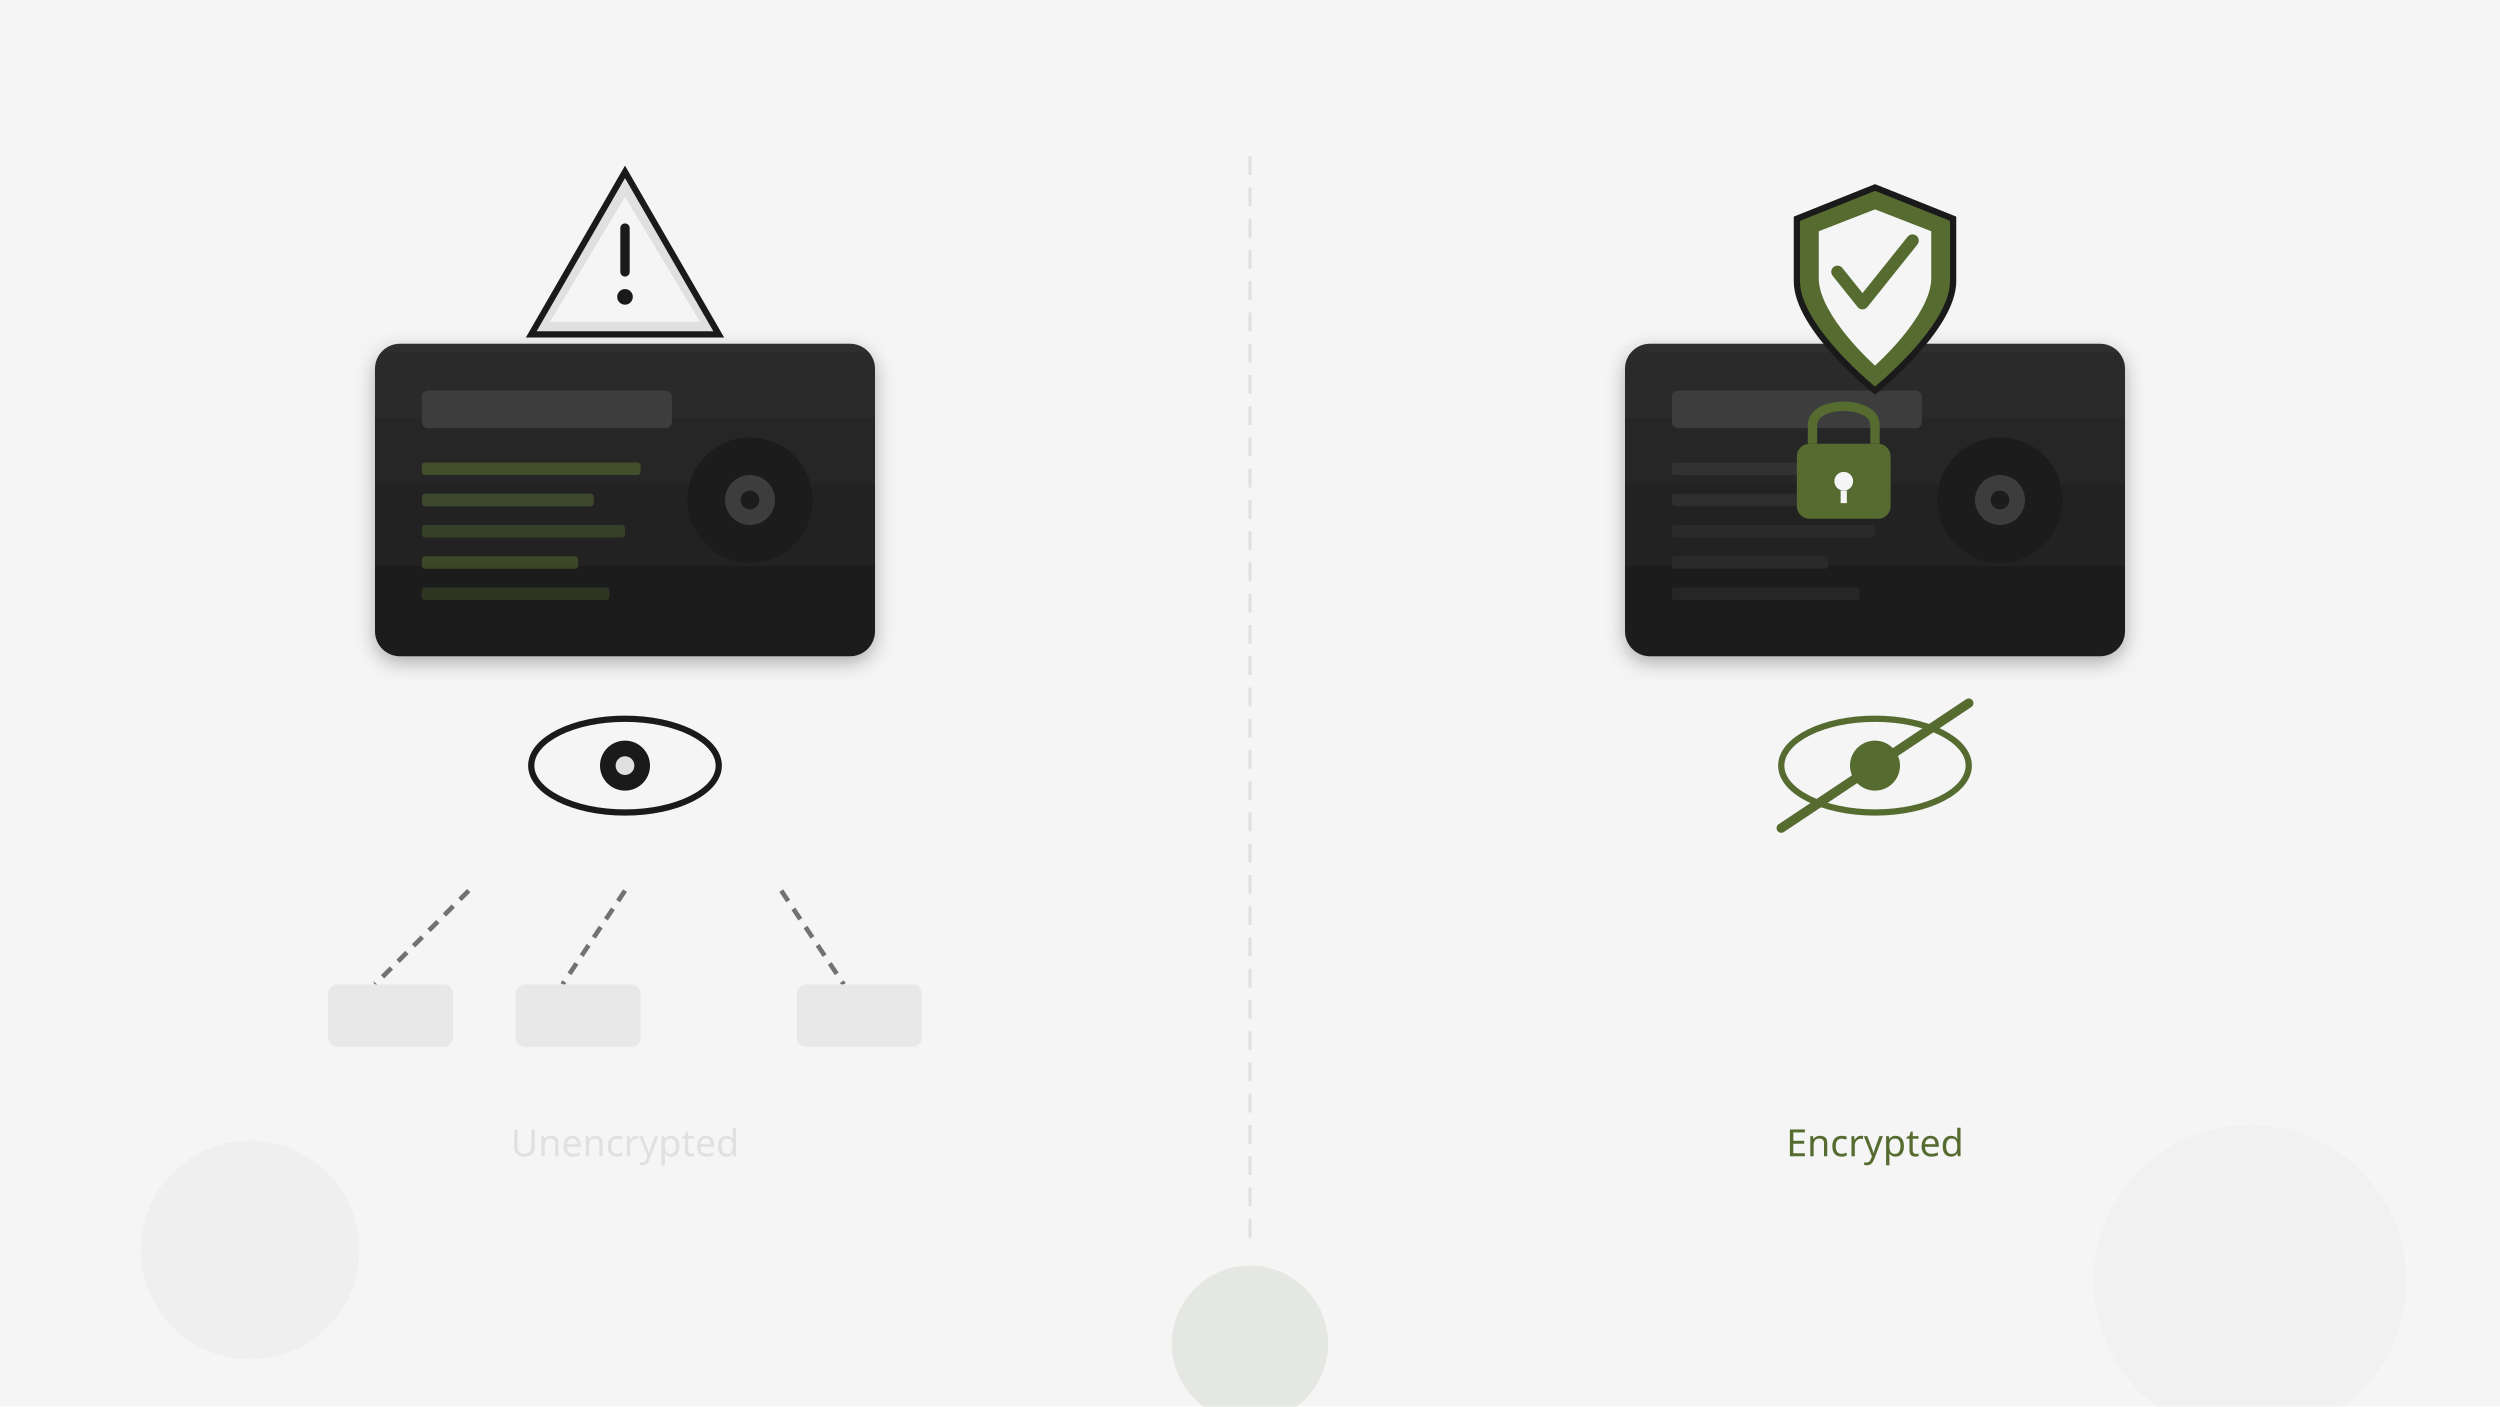
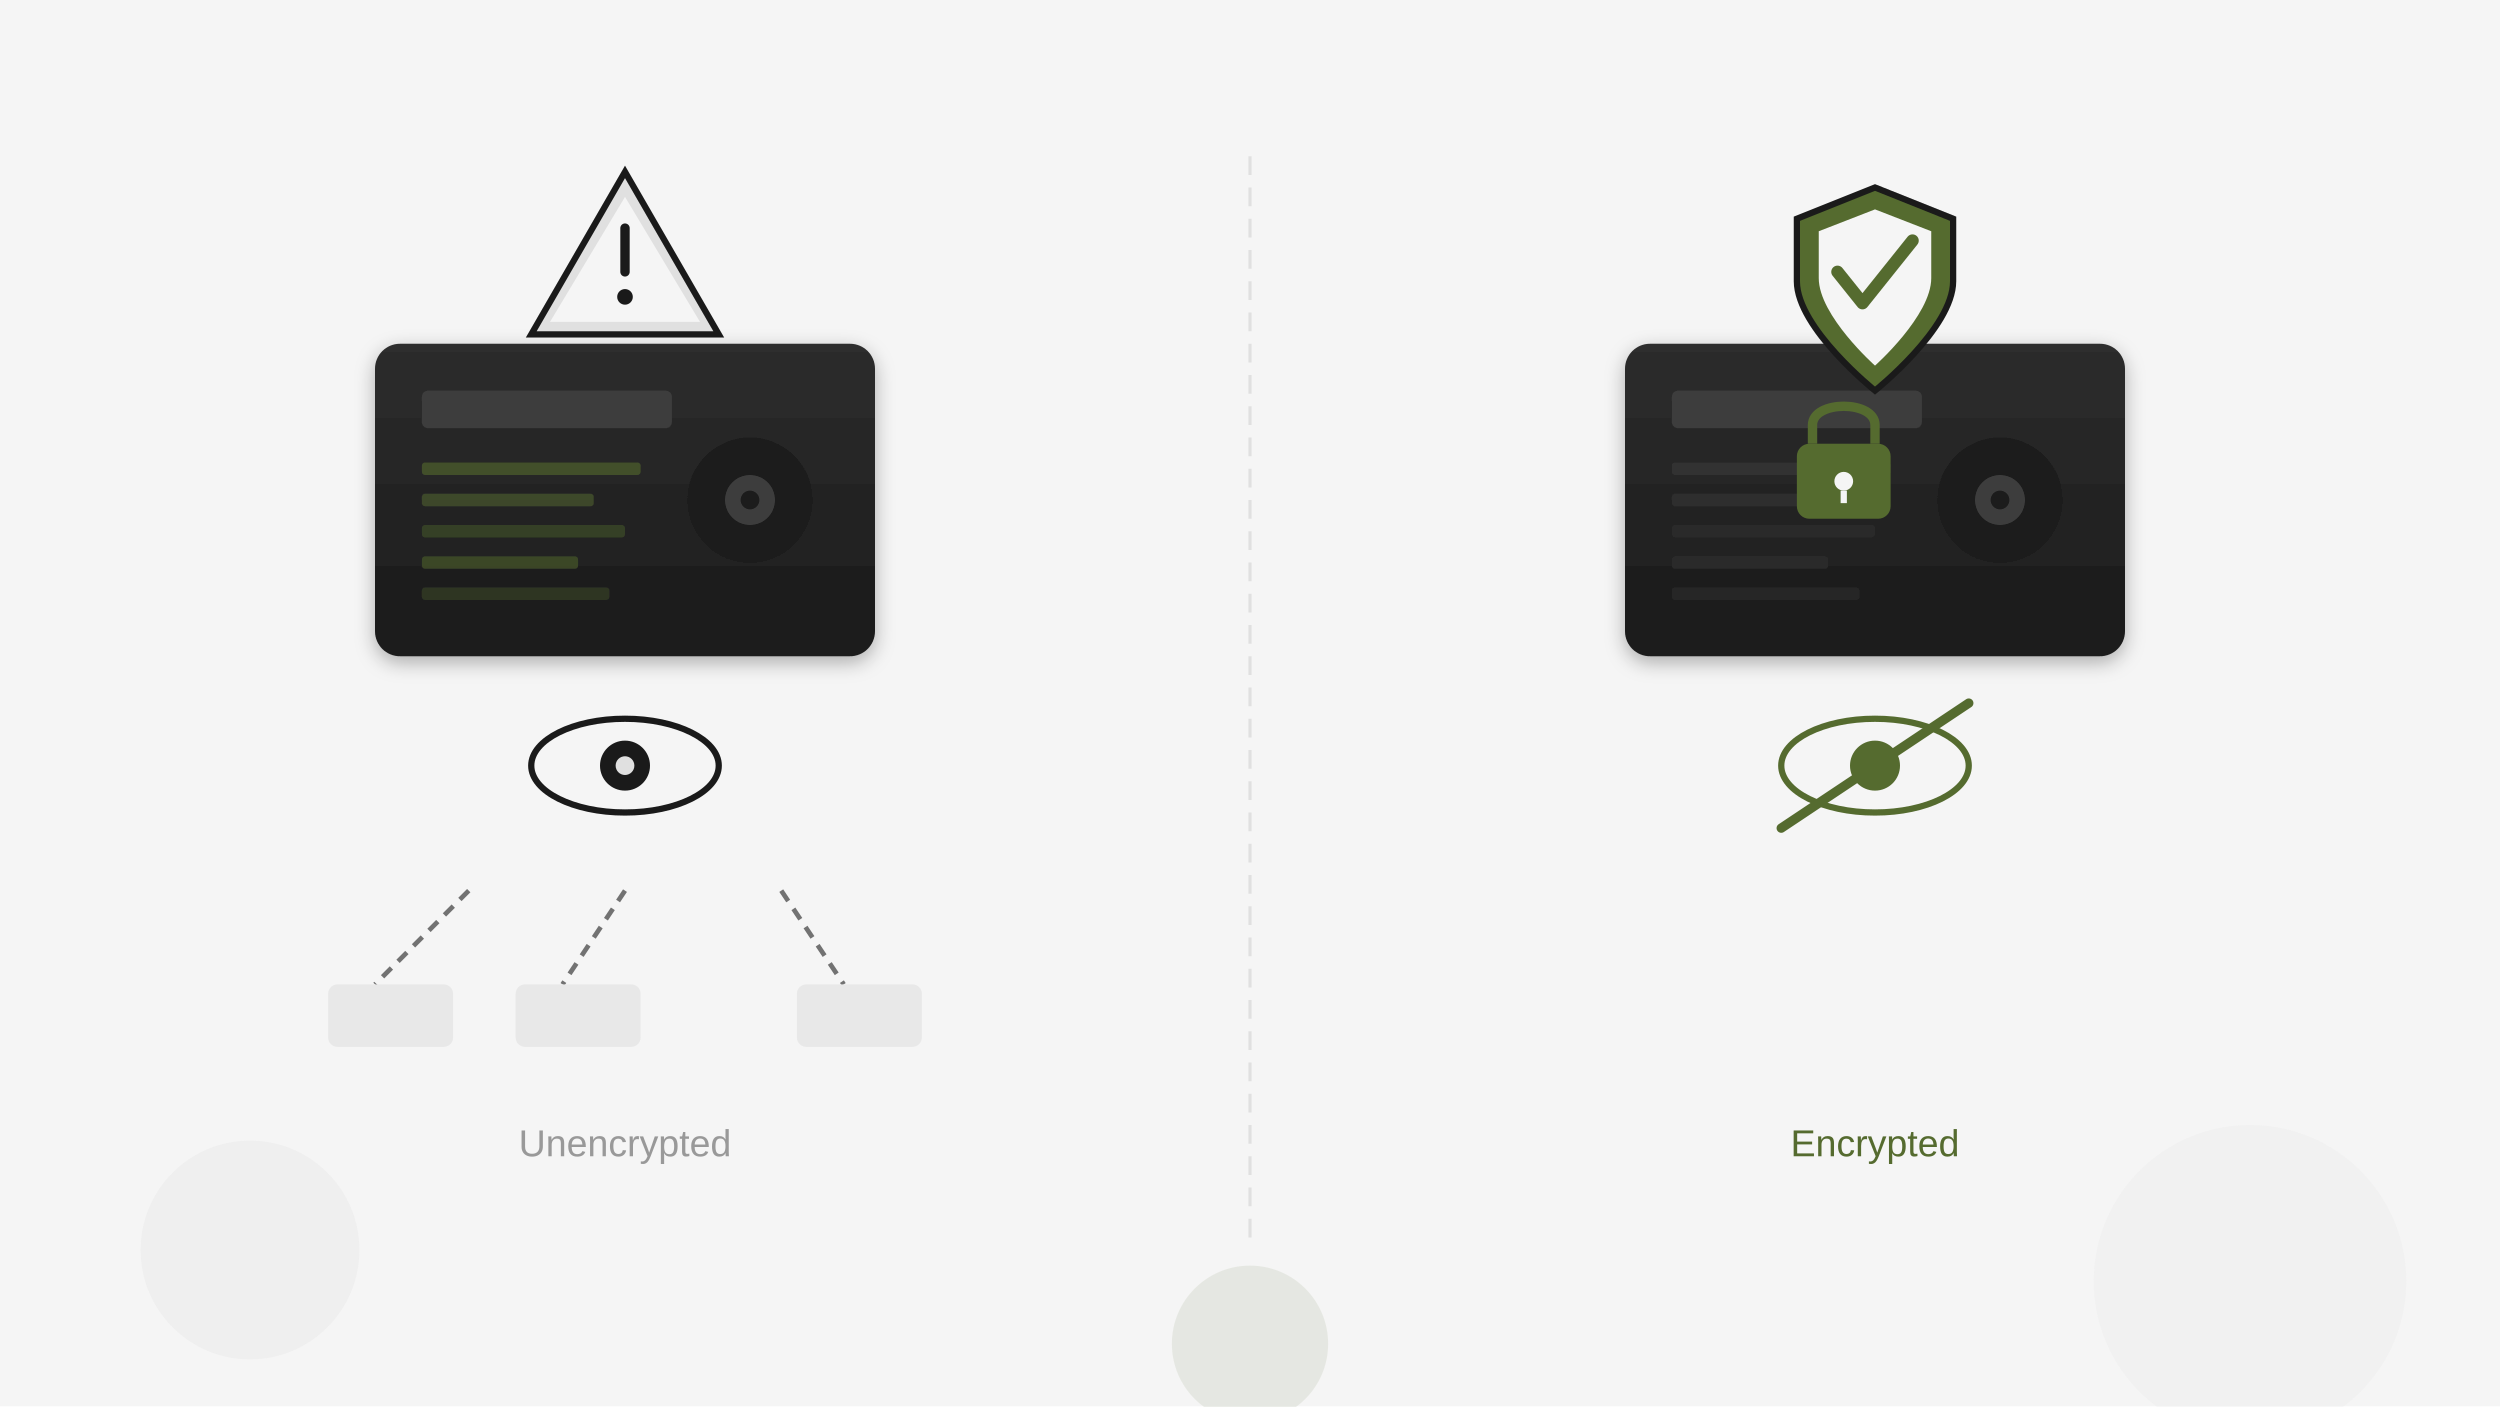
<svg xmlns="http://www.w3.org/2000/svg" viewBox="0 0 800 450" width="800" height="450">
  <defs>
    <linearGradient id="serverGrad" x1="0%" y1="0%" x2="0%" y2="100%">
      <stop offset="0%" style="stop-color:#2d2d2d;stop-opacity:1" />
      <stop offset="100%" style="stop-color:#1a1a1a;stop-opacity:1" />
    </linearGradient>
    <filter id="shadow" x="-20%" y="-20%" width="140%" height="140%">
      <feDropShadow dx="0" dy="2" stdDeviation="3" flood-color="#000" flood-opacity="0.3" />
    </filter>
  </defs>
  <rect width="800" height="450" fill="#f5f5f5" />
  <line x1="400" y1="50" x2="400" y2="400" stroke="#e0e0e0" stroke-width="1" stroke-dasharray="6,4" />
  <g transform="translate(120, 110)" filter="url(#shadow)">
    <rect width="160" height="100" rx="8" fill="url(#serverGrad)" />
    <rect x="15" y="15" width="80" height="12" rx="2" fill="#3d3d3d" />
    <circle cx="120" cy="50" r="20" fill="#1a1a1a" />
    <circle cx="120" cy="50" r="8" fill="#3d3d3d" />
    <circle cx="120" cy="50" r="3" fill="#1a1a1a" />
    <rect x="15" y="38" width="70" height="4" rx="1" fill="#556b2f" opacity="0.6" />
    <rect x="15" y="48" width="55" height="4" rx="1" fill="#556b2f" opacity="0.5" />
    <rect x="15" y="58" width="65" height="4" rx="1" fill="#556b2f" opacity="0.4" />
    <rect x="15" y="68" width="50" height="4" rx="1" fill="#556b2f" opacity="0.5" />
    <rect x="15" y="78" width="60" height="4" rx="1" fill="#556b2f" opacity="0.3" />
  </g>
  <g transform="translate(150, 230)">
    <ellipse cx="50" cy="15" rx="30" ry="15" fill="none" stroke="#1a1a1a" stroke-width="2" />
    <circle cx="50" cy="15" r="8" fill="#1a1a1a" />
    <circle cx="50" cy="15" r="3" fill="#e0e0e0" />
  </g>
  <g transform="translate(170, 55)">
    <polygon points="30,0 60,52 0,52" fill="#e0e0e0" stroke="#1a1a1a" stroke-width="2" />
    <polygon points="30,8 54,48 6,48" fill="#f5f5f5" />
    <line x1="30" y1="18" x2="30" y2="32" stroke="#1a1a1a" stroke-width="3" stroke-linecap="round" />
    <circle cx="30" cy="40" r="2.5" fill="#1a1a1a" />
  </g>
  <g transform="translate(100, 280)" opacity="0.6">
    <line x1="50" y1="5" x2="20" y2="35" stroke="#1a1a1a" stroke-width="1.5" stroke-dasharray="4,3" />
    <line x1="100" y1="5" x2="80" y2="35" stroke="#1a1a1a" stroke-width="1.5" stroke-dasharray="4,3" />
    <line x1="150" y1="5" x2="170" y2="35" stroke="#1a1a1a" stroke-width="1.5" stroke-dasharray="4,3" />
    <rect x="5" y="35" width="40" height="20" rx="3" fill="#e0e0e0" />
    <rect x="65" y="35" width="40" height="20" rx="3" fill="#e0e0e0" />
    <rect x="155" y="35" width="40" height="20" rx="3" fill="#e0e0e0" />
  </g>
-   <text x="200" y="370" text-anchor="middle" font-family="system-ui, sans-serif" font-size="12" fill="#e0e0e0">Unencrypted</text>
+   <text x="200" y="370" text-anchor="middle" font-family="Arial, sans-serif" font-size="12" fill="#999999">Unencrypted</text>
  <g transform="translate(520, 110)" filter="url(#shadow)">
    <rect width="160" height="100" rx="8" fill="url(#serverGrad)" />
    <rect x="15" y="15" width="80" height="12" rx="2" fill="#3d3d3d" />
    <circle cx="120" cy="50" r="20" fill="#1a1a1a" />
    <circle cx="120" cy="50" r="8" fill="#3d3d3d" />
    <circle cx="120" cy="50" r="3" fill="#1a1a1a" />
    <rect x="15" y="38" width="70" height="4" rx="1" fill="#3d3d3d" opacity="0.5" />
    <rect x="15" y="48" width="55" height="4" rx="1" fill="#3d3d3d" opacity="0.4" />
    <rect x="15" y="58" width="65" height="4" rx="1" fill="#3d3d3d" opacity="0.3" />
    <rect x="15" y="68" width="50" height="4" rx="1" fill="#3d3d3d" opacity="0.4" />
    <rect x="15" y="78" width="60" height="4" rx="1" fill="#3d3d3d" opacity="0.3" />
  </g>
  <g transform="translate(575, 130)">
    <rect x="0" y="12" width="30" height="24" rx="4" fill="#556b2f" />
    <path d="M5 12 L5 6 C5 -2 25 -2 25 6 L25 12" fill="none" stroke="#556b2f" stroke-width="3" />
    <circle cx="15" cy="24" r="3" fill="#f5f5f5" />
    <line x1="15" y1="27" x2="15" y2="31" stroke="#f5f5f5" stroke-width="2" />
  </g>
  <g transform="translate(570, 55)">
    <path d="M30 5 L55 15 L55 35 C55 50 30 70 30 70 C30 70 5 50 5 35 L5 15 Z" fill="#556b2f" stroke="#1a1a1a" stroke-width="2" />
    <path d="M30 12 L48 19 L48 34 C48 46 30 62 30 62 C30 62 12 46 12 34 L12 19 Z" fill="#f5f5f5" />
    <polyline points="18,32 26,42 42,22" fill="none" stroke="#556b2f" stroke-width="4" stroke-linecap="round" stroke-linejoin="round" />
  </g>
  <g transform="translate(550, 230)">
    <ellipse cx="50" cy="15" rx="30" ry="15" fill="none" stroke="#556b2f" stroke-width="2" />
    <circle cx="50" cy="15" r="8" fill="#556b2f" />
    <line x1="20" y1="35" x2="80" y2="-5" stroke="#556b2f" stroke-width="3" stroke-linecap="round" />
  </g>
-   <text x="600" y="370" text-anchor="middle" font-family="system-ui, sans-serif" font-size="12" fill="#556b2f">Encrypted</text>
+   <text x="600" y="370" text-anchor="middle" font-family="Arial, sans-serif" font-size="12" fill="#556b2f">Encrypted</text>
  <circle cx="80" cy="400" r="35" fill="#e0e0e0" opacity="0.3" />
  <circle cx="720" cy="410" r="50" fill="#e0e0e0" opacity="0.2" />
  <circle cx="400" cy="430" r="25" fill="#556b2f" opacity="0.1" />
</svg>
